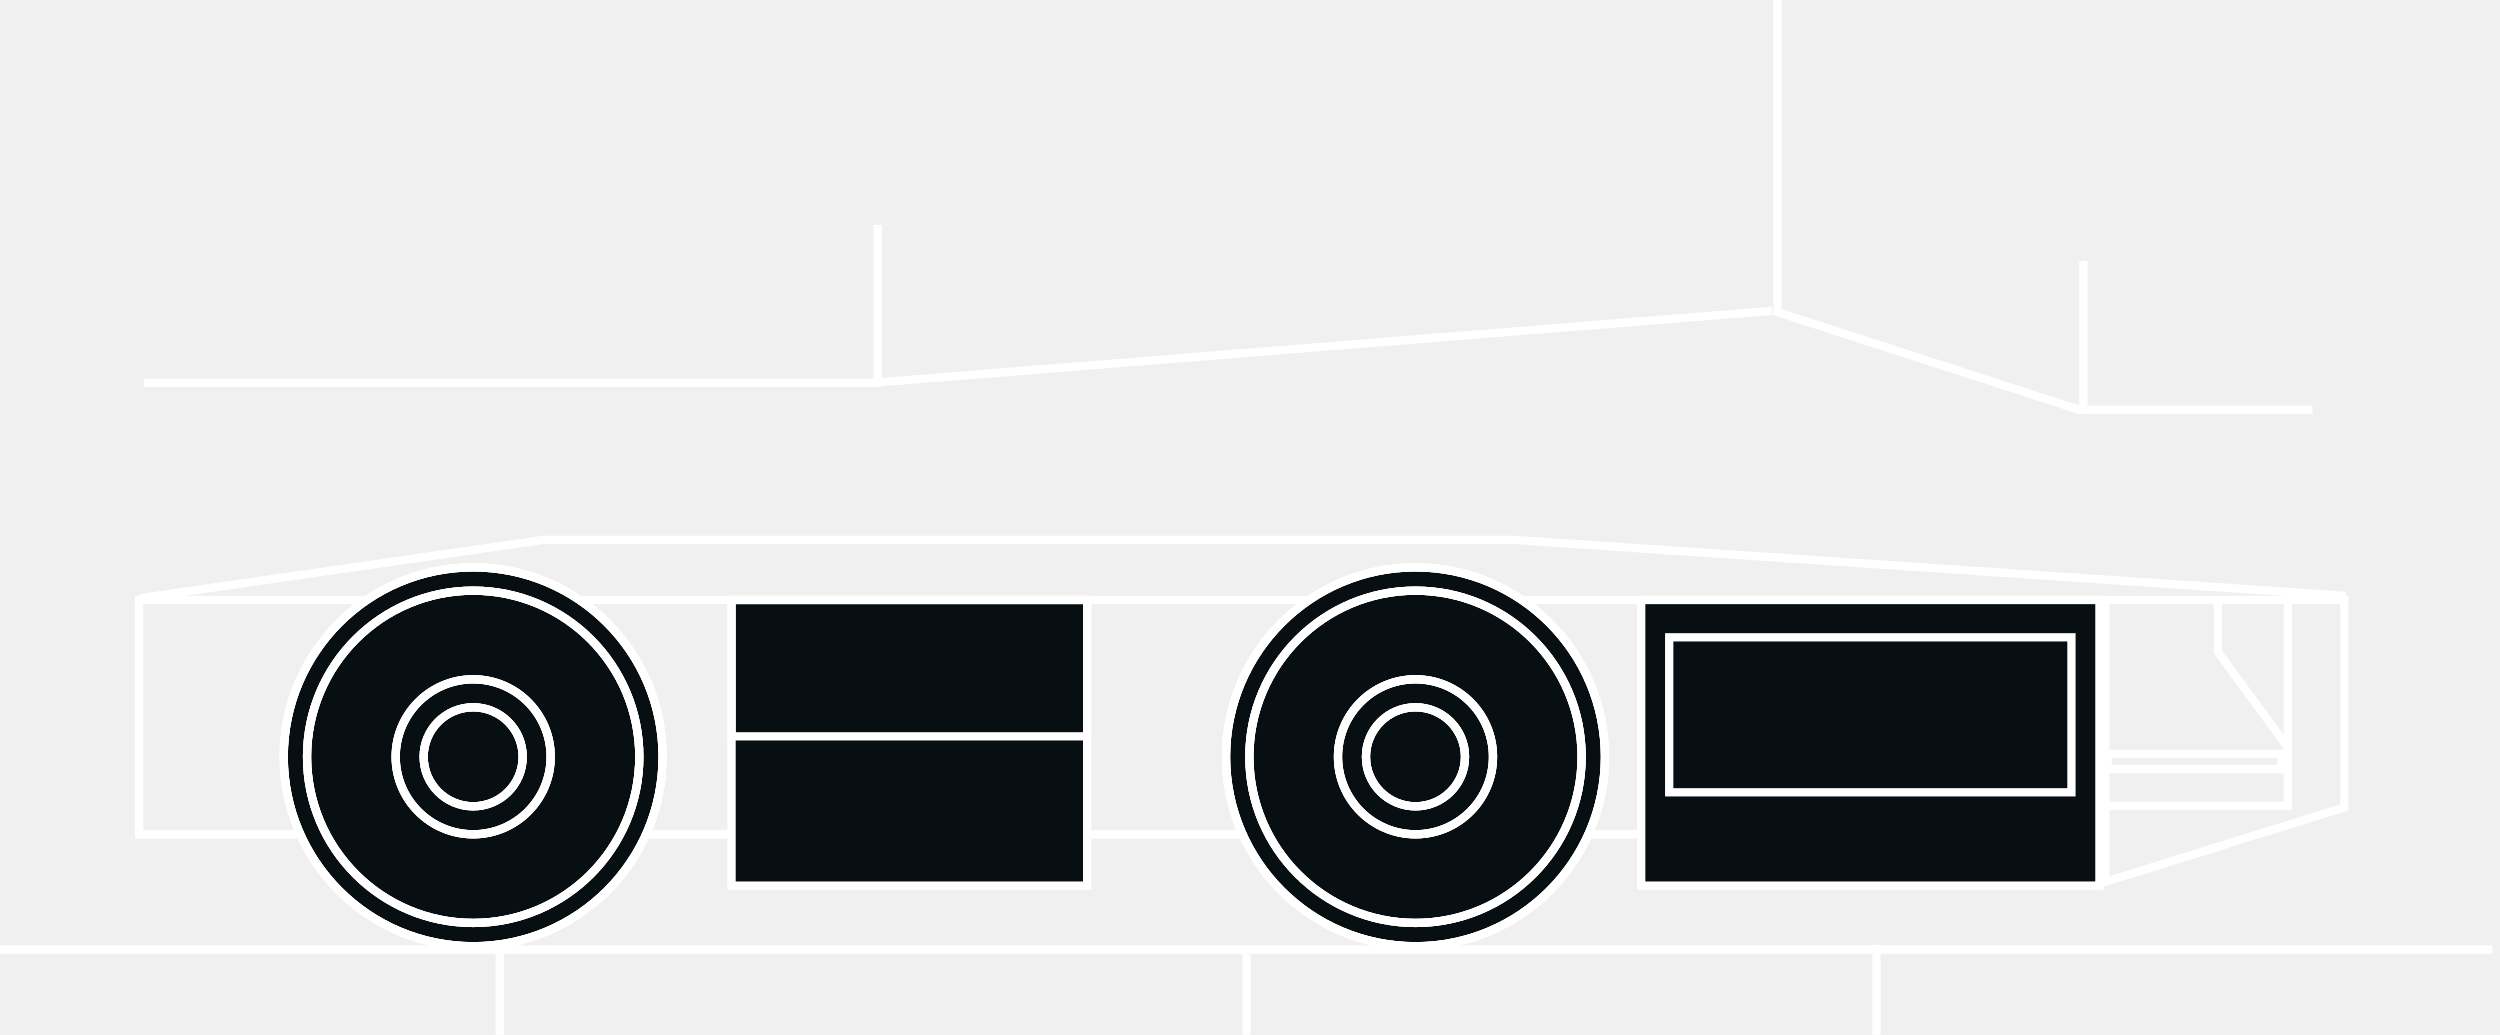
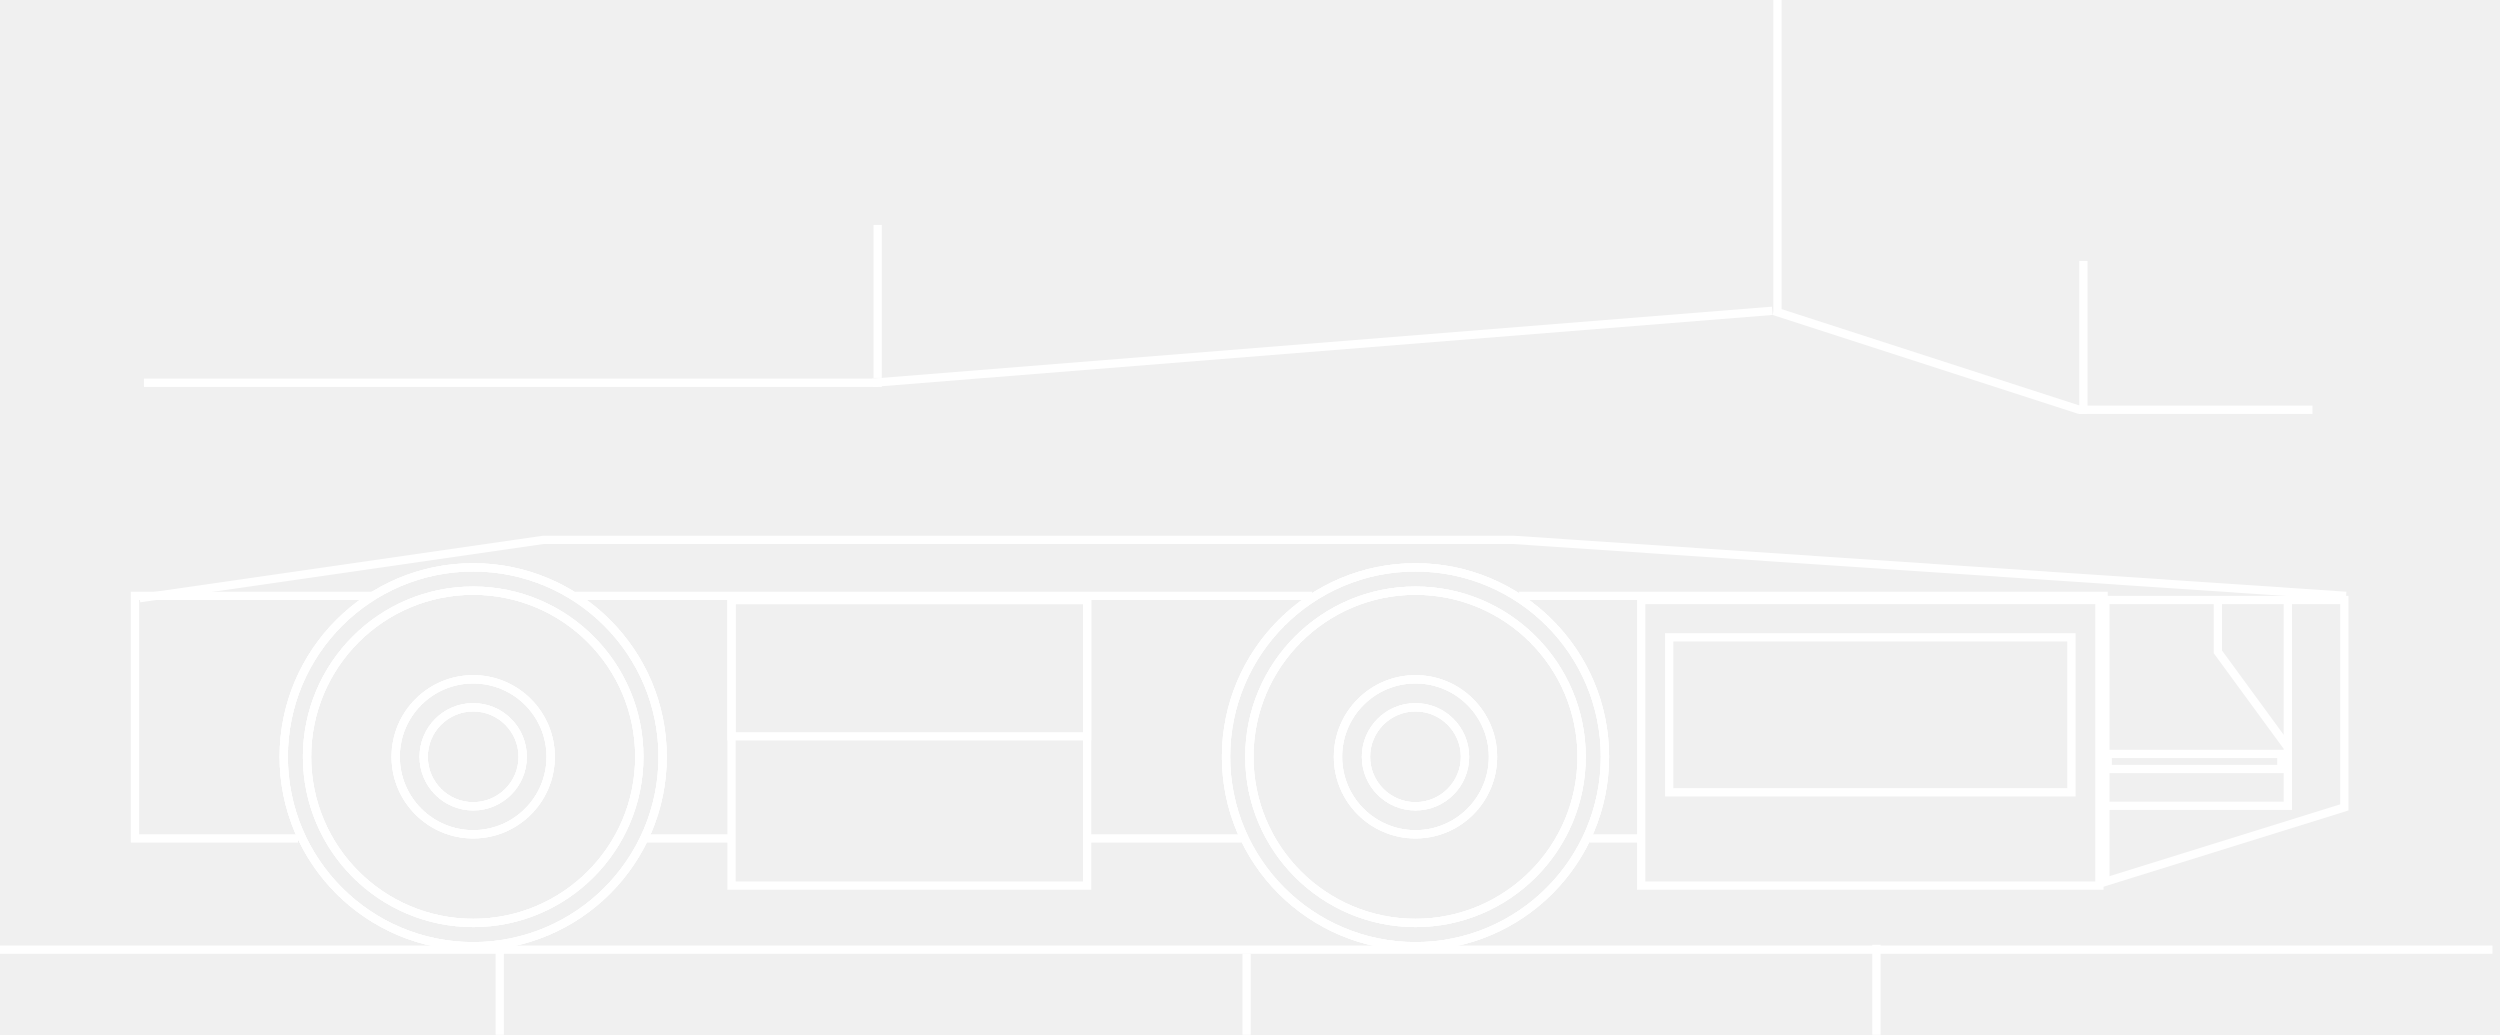
<svg xmlns="http://www.w3.org/2000/svg" width="302" height="125" viewBox="0 0 302 125" fill="none">
-   <rect x="16.804" y="72.48" width="236.806" height="28.303" stroke="white" />
-   <circle cx="170.991" cy="91.421" r="22.886" fill="#070F12" />
+   <path d="M254.111 101.283V71.98H183.5M45 71.98H16.304V101.283H36M69.5 71.98H158.5M78 101.283H88M150 101.283H131.5M192 101.283H198" stroke="white" />
  <circle cx="170.991" cy="91.421" r="22.886" stroke="white" />
  <circle cx="170.991" cy="91.421" r="22.886" stroke="white" />
  <circle cx="170.991" cy="91.421" r="22.886" stroke="white" />
  <circle cx="170.991" cy="91.421" r="9.362" stroke="white" />
  <circle cx="170.991" cy="91.421" r="9.362" stroke="white" />
  <circle cx="170.991" cy="91.421" r="9.362" stroke="white" />
-   <circle cx="57.16" cy="91.421" r="22.886" fill="#070F12" />
-   <circle cx="57.16" cy="91.421" r="22.886" stroke="white" />
-   <circle cx="57.16" cy="91.421" r="22.886" stroke="white" />
-   <circle cx="57.16" cy="91.421" r="22.886" stroke="white" />
  <circle cx="57.16" cy="91.421" r="9.362" stroke="white" />
  <circle cx="57.16" cy="91.421" r="9.362" stroke="white" />
  <circle cx="57.16" cy="91.421" r="9.362" stroke="white" />
-   <circle cx="57.16" cy="91.421" r="20.069" stroke="white" />
-   <circle cx="57.16" cy="91.421" r="20.069" stroke="white" />
-   <circle cx="57.16" cy="91.421" r="20.069" stroke="white" />
  <circle cx="170.991" cy="91.421" r="20.069" stroke="white" />
  <circle cx="170.991" cy="91.421" r="20.069" stroke="white" />
  <circle cx="170.991" cy="91.421" r="20.069" stroke="white" />
  <circle cx="57.16" cy="91.421" r="5.981" stroke="white" />
  <circle cx="57.16" cy="91.421" r="5.981" stroke="white" />
  <circle cx="57.16" cy="91.421" r="5.981" stroke="white" />
  <circle cx="170.991" cy="91.421" r="5.981" stroke="white" />
  <circle cx="170.991" cy="91.421" r="5.981" stroke="white" />
  <circle cx="170.991" cy="91.421" r="5.981" stroke="white" />
-   <rect x="88.372" y="72.48" width="42.955" height="34.502" fill="#070F12" stroke="white" />
+   <rect x="88.372" y="72.48" width="42.955" height="34.502" stroke="white" />
  <rect x="88.372" y="72.48" width="42.955" height="16.469" stroke="white" />
-   <rect x="198.258" y="72.48" width="55.352" height="34.502" fill="#070F12" stroke="white" />
+   <rect x="198.258" y="72.48" width="55.352" height="34.502" stroke="white" />
  <rect x="201.64" y="76.988" width="48.59" height="18.723" stroke="white" />
  <path d="M254.329 72.48H283.196V97.534L254.329 106.52V72.48Z" stroke="white" />
  <path d="M254.111 97.338H276.37V90.294M276.37 72.261V90.294M267.917 72.261V78.742L276.37 90.294" stroke="white" />
  <rect x="254.611" y="91.076" width="20.977" height="1.818" stroke="white" />
  <path d="M16.868 72.261L65.613 65.217H182.825L283.414 71.98" stroke="white" />
+   <circle cx="57.16" cy="91.421" r="22.886" stroke="white" />
+   <circle cx="57.16" cy="91.421" r="22.886" stroke="white" />
+   <circle cx="57.16" cy="91.421" r="22.886" stroke="white" />
+   <circle cx="57.16" cy="91.421" r="20.069" stroke="white" />
+   <circle cx="57.16" cy="91.421" r="20.069" stroke="white" />
+   <circle cx="57.16" cy="91.421" r="20.069" stroke="white" />
  <line y1="114.717" x2="301.087" y2="114.717" stroke="white" />
  <line x1="17.391" y1="46.239" x2="106.522" y2="46.239" stroke="white" />
  <line x1="105.395" y1="46.241" x2="214.091" y2="37.545" stroke="white" />
  <line x1="106.022" y1="45.652" x2="106.022" y2="27.174" stroke="white" />
  <line x1="150.587" y1="125" x2="150.587" y2="115.217" stroke="white" />
  <line x1="226.674" y1="125" x2="226.674" y2="114.13" stroke="white" />
  <line x1="60.37" y1="125" x2="60.37" y2="114.13" stroke="white" />
  <line x1="214.717" y1="38.044" x2="214.717" y2="-1.52588e-05" stroke="white" />
  <line x1="251.674" y1="50" x2="251.674" y2="31.522" stroke="white" />
  <line x1="214.284" y1="37.568" x2="251.241" y2="49.524" stroke="white" />
  <line x1="251.087" y1="49.5" x2="279.348" y2="49.5" stroke="white" />
</svg>
